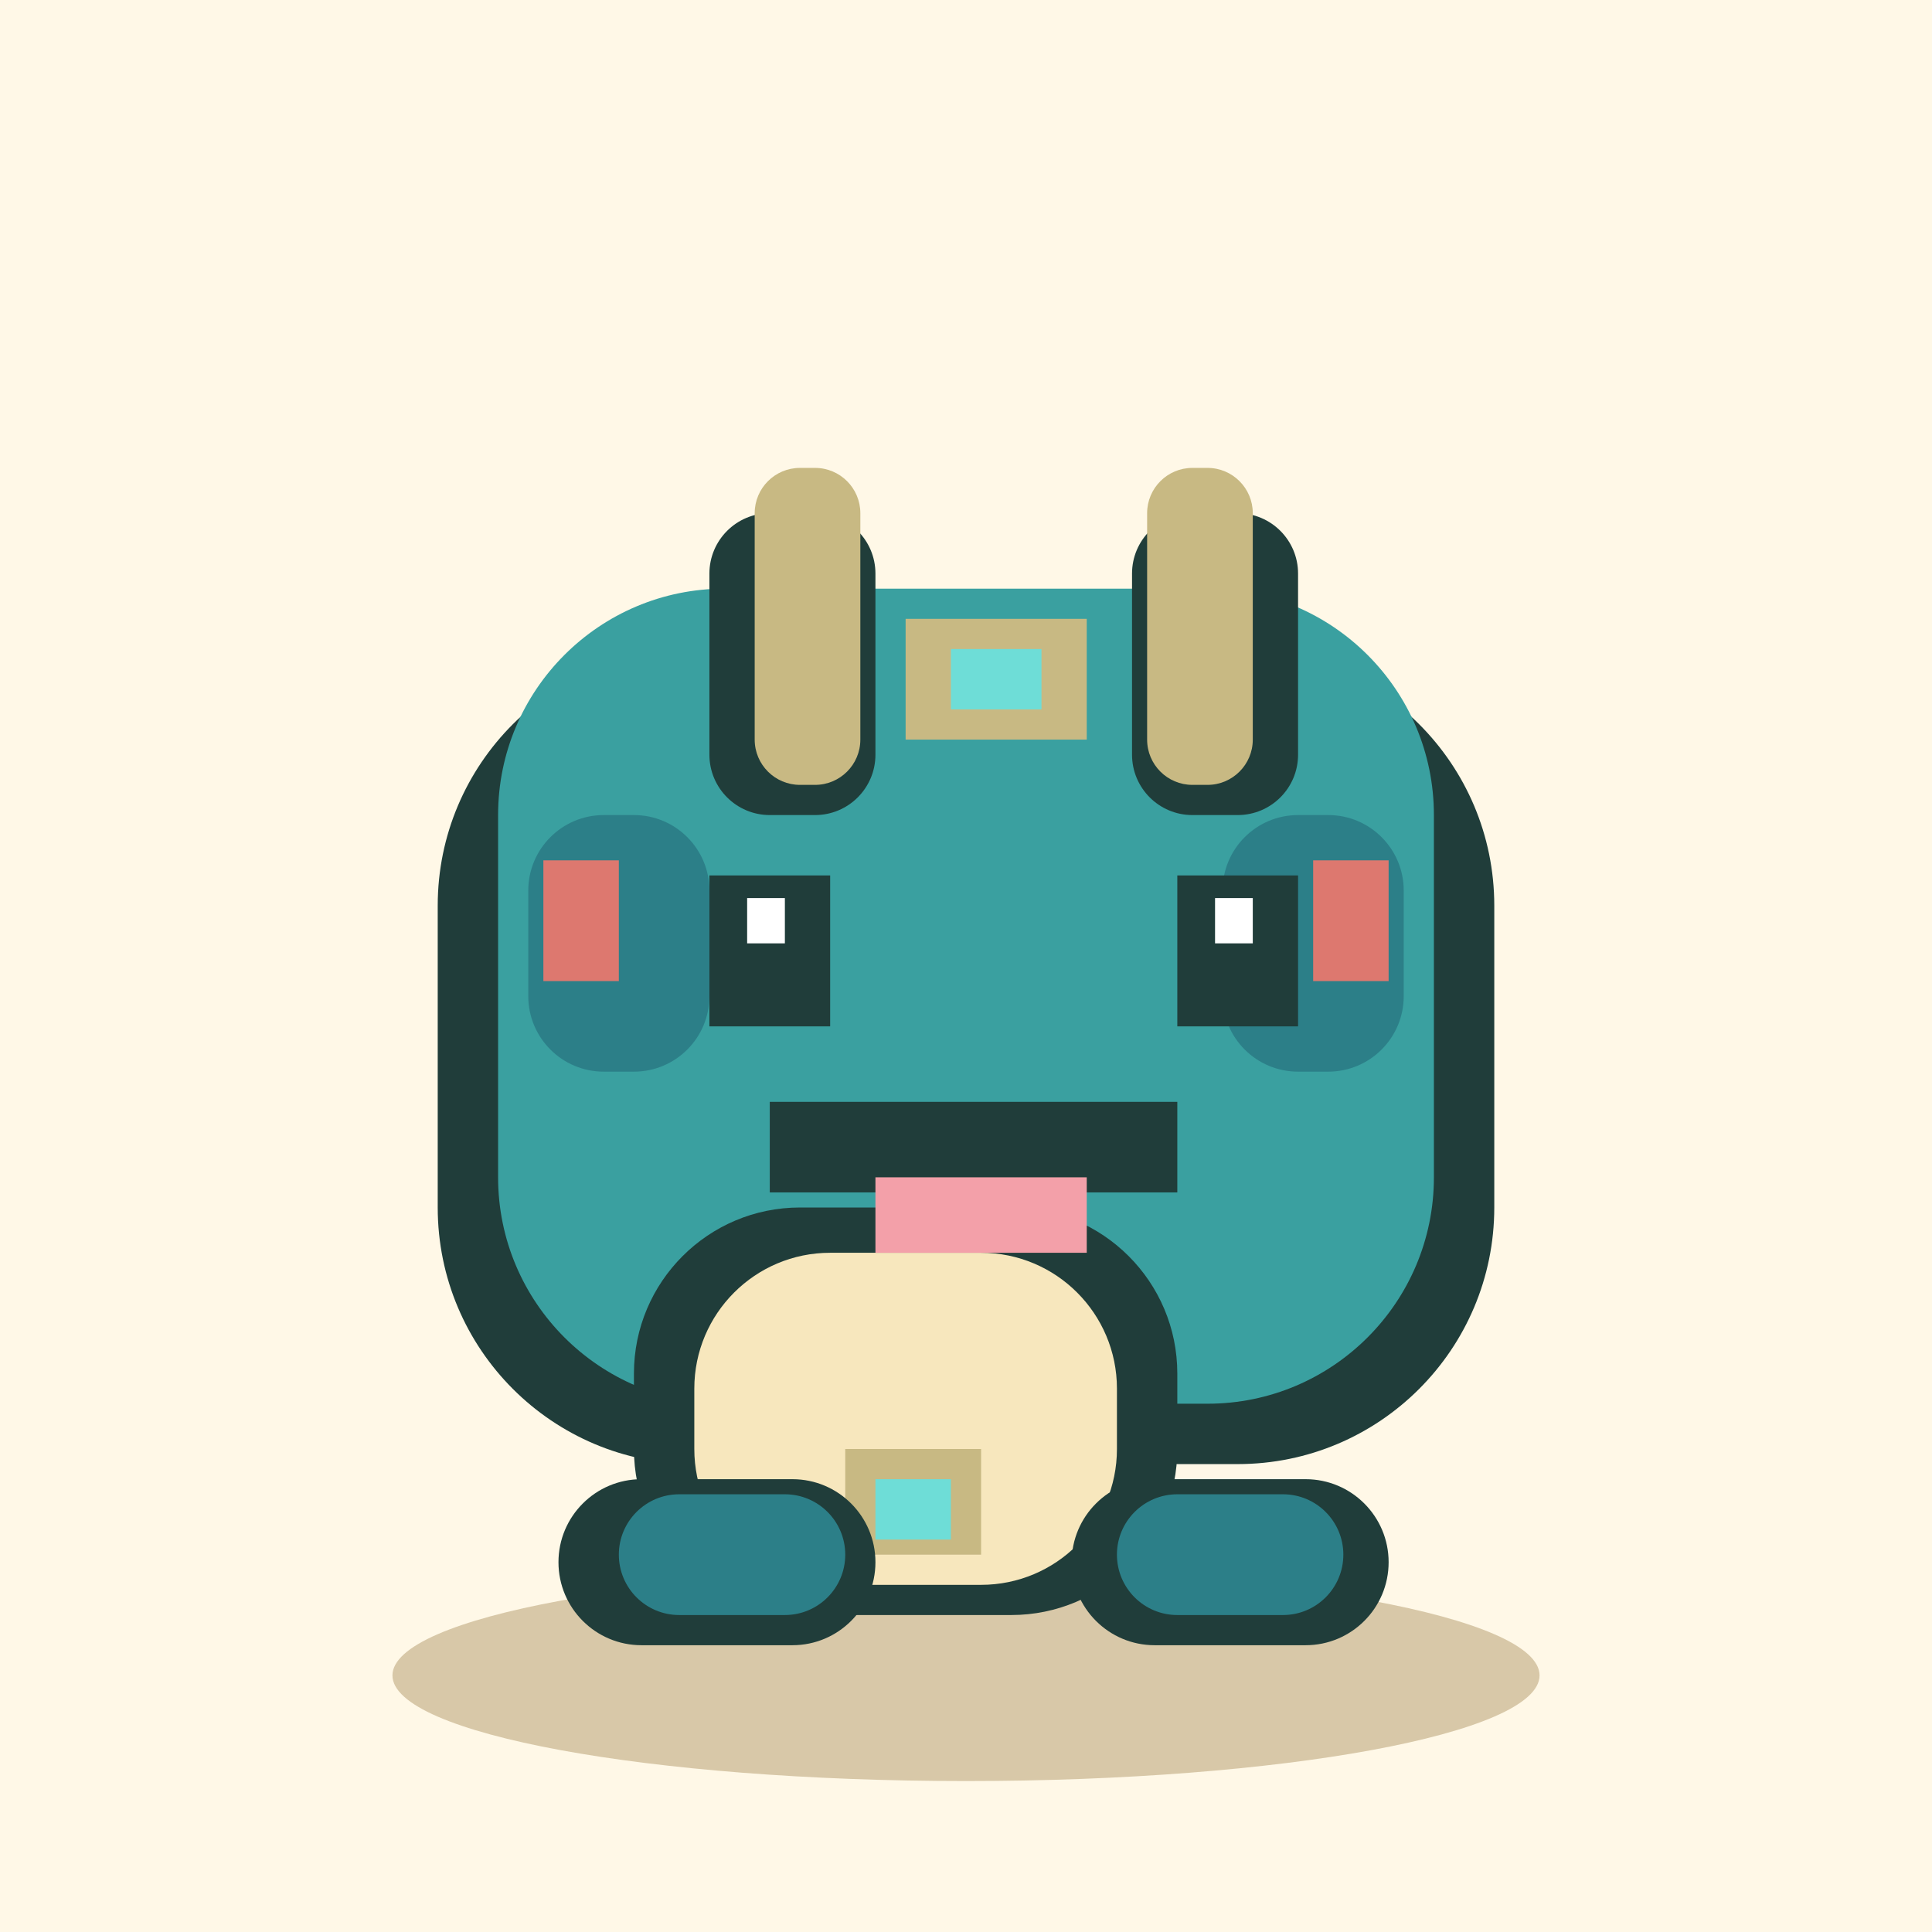
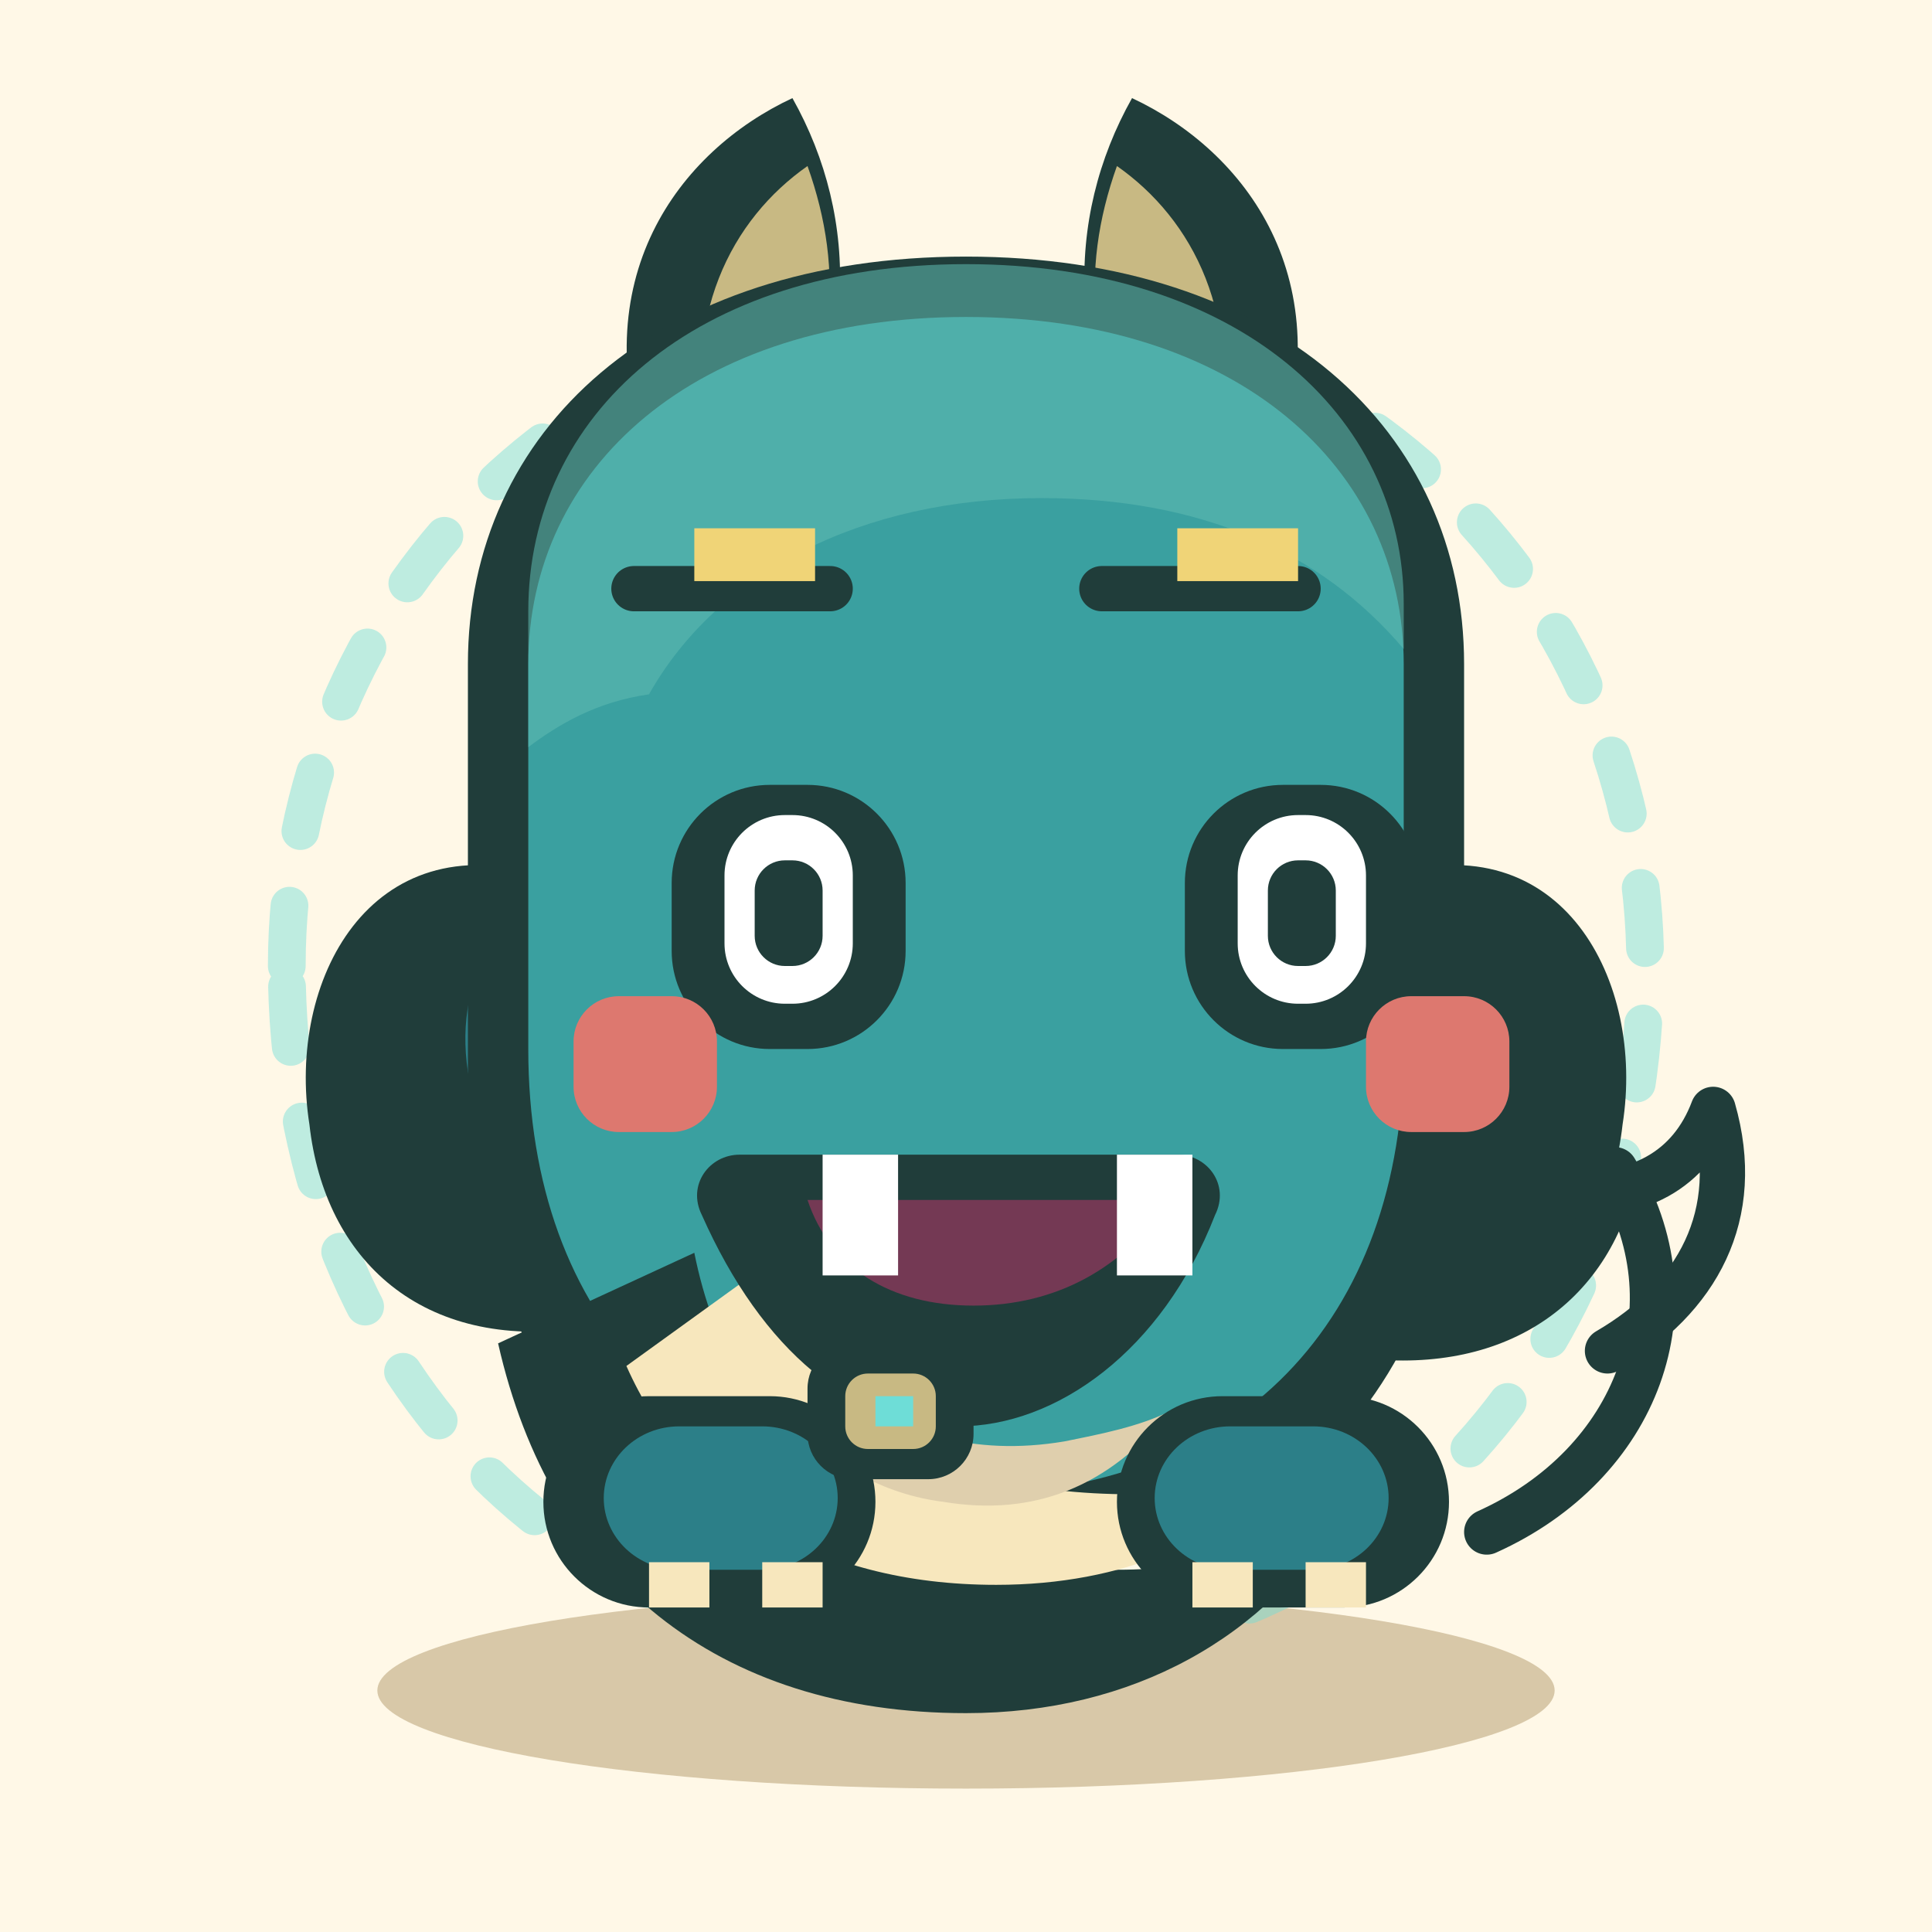
<svg xmlns="http://www.w3.org/2000/svg" width="256" height="256" viewBox="0 0 256 256" role="img" aria-labelledby="title desc">
+   <defs>
+     <style>
+       .ink { fill: #203d3a; }
+       .jade { fill: #3aa0a0; }
+       .jade-dark { fill: #2c7f88; }
+       .jade-light { fill: #60bbb2; }
+       .cream { fill: #f7e7bd; }
+       .cream-dark { fill: #dfcfad; }
+       .gold { fill: #c8b983; }
+       .gold-light { fill: #f0d477; }
+       .coral { fill: #dd786f; }
+       .cyan { fill: #6eddd7; }
+       .white { fill: #ffffff; }
+       .mouth { fill: #743954; }
+       .shadow { fill: #d8c8a8; }
+       .line { fill: none; stroke: #203d3a; stroke-width: 6; stroke-linecap: round; stroke-linejoin: round; }
+       .aura { fill: none; stroke: #6eddd7; stroke-width: 5; stroke-linecap: round; stroke-dasharray: 8 10; opacity: 0.45; }
+     </style>
+   </defs>
  <rect width="256" height="256" fill="#fff8e7" />
-   <ellipse cx="128" cy="222" rx="76" ry="14" fill="#d8c8a8" />
-   <rect x="58" y="86" width="140" height="108" rx="34" fill="#203d3a" />
-   <rect x="66" y="78" width="124" height="108" rx="30" fill="#3aa0a0" />
-   <rect x="84" y="160" width="72" height="54" rx="22" fill="#203d3a" />
-   <rect x="92" y="166" width="56" height="44" rx="18" fill="#f7e7bd" />
-   <rect x="70" y="108" width="24" height="34" rx="10" fill="#2c7f88" />
-   <rect x="162" y="108" width="24" height="34" rx="10" fill="#2c7f88" />
-   <rect x="72" y="114" width="10" height="16" fill="#dd786f" />
-   <rect x="174" y="114" width="10" height="16" fill="#dd786f" />
-   <rect x="94" y="116" width="16" height="20" fill="#203d3a" />
-   <rect x="156" y="116" width="16" height="20" fill="#203d3a" />
-   <rect x="99" y="119" width="5" height="6" fill="#ffffff" />
-   <rect x="161" y="119" width="5" height="6" fill="#ffffff" />
-   <rect x="102" y="146" width="54" height="12" fill="#203d3a" />
-   <rect x="116" y="156" width="28" height="10" fill="#f3a0a9" />
-   <rect x="94" y="68" width="22" height="40" rx="8" fill="#203d3a" />
-   <rect x="100" y="62" width="14" height="42" rx="6" fill="#c8b983" />
-   <rect x="150" y="68" width="22" height="40" rx="8" fill="#203d3a" />
-   <rect x="152" y="62" width="14" height="42" rx="6" fill="#c8b983" />
-   <rect x="120" y="82" width="24" height="16" fill="#c8b983" />
-   <rect x="126" y="86" width="12" height="8" fill="#6eddd7" />
-   <rect x="112" y="192" width="18" height="14" fill="#c8b983" />
-   <rect x="116" y="196" width="10" height="8" fill="#6eddd7" />
-   <rect x="74" y="196" width="42" height="22" rx="11" fill="#203d3a" />
-   <rect x="82" y="198" width="30" height="16" rx="8" fill="#2c7f88" />
-   <rect x="142" y="196" width="42" height="22" rx="11" fill="#203d3a" />
-   <rect x="148" y="198" width="30" height="16" rx="8" fill="#2c7f88" />
+   <ellipse cx="128" cy="224" rx="78" ry="13" class="shadow" />
+   <path d="M38 128c0-48 38-88 90-88s90 40 90 88c0 52-36 92-90 92s-90-40-90-92Z" class="aura" />
+   <path d="M72 116c-23-7-34 14-31 33 2 18 15 30 36 27Z" class="ink" />
+   <path d="M80 121c-13-4-20 8-18 21 2 12 9 20 22 18Z" class="jade-dark" />
+   <path d="M184 116c23-7 34 14 31 33-2 18-15 30-36 27Z" class="ink" />
+   <path d="M176 121c13-4 20 8 18 21-2 12-9 20-22 18Z" class="jade-dark" />
+   <path d="M86 62c-9-25 4-42 19-49 9 16 9 36-4 55Z" class="ink" />
+   <path d="M94 60c-4-18 3-31 13-38 5 14 4 28-6 42Z" class="gold" />
+   <path d="M169 62c9-25-4-42-19-49-9 16-9 36 4 55Z" class="ink" />
+   <path d="M161 60c4-18-3-31-13-38-5 14-4 28 6 42Z" class="gold" />
+   <rect x="112" y="49" width="32" height="24" rx="8" class="ink" />
+   <rect x="118" y="52" width="20" height="16" rx="5" class="gold" />
+   <rect x="124" y="56" width="8" height="8" class="cyan" />
+   <path d="M62 88c0-31 25-54 66-54s66 23 66 54v54c0 42-25 68-66 68s-66-26-66-68Z" class="ink" />
+   <path d="M70 88c0-26 22-46 58-46s58 20 58 46v51c0 36-22 59-58 59s-58-23-58-59Z" class="jade" />
+   <path d="M86 92c9-16 28-26 52-26 21 0 37 7 48 20v-6c0-25-22-45-58-45S70 55 70 81v18c4-3 9-6 16-7Z" class="jade-light" opacity="0.55" />
+   <path d="M92 166c5 25 24 42 56 42 12 0 22-3 30-8-10 17-28 27-50 27-33 0-55-18-62-49Z" class="ink" />
+   <path d="M101 168c5 18 21 30 49 30 7 0 14-1 20-3-8 9-21 15-38 15-24 0-41-11-49-29Z" class="cream" />
+   <path d="M110 183c9 7 19 10 31 8 5-1 10-2 14-4-8 10-18 14-30 12-8-1-15-5-20-11Z" class="cream-dark" />
+   <rect x="89" y="104" width="31" height="35" rx="13" class="ink" />
+   <rect x="96" y="108" width="17" height="25" rx="8" class="white" />
+   <rect x="100" y="114" width="9" height="14" rx="4" class="ink" />
+   <rect x="157" y="104" width="31" height="35" rx="13" class="ink" />
+   <rect x="164" y="108" width="17" height="25" rx="8" class="white" />
+   <rect x="168" y="114" width="9" height="14" rx="4" class="ink" />
+   <rect x="76" y="132" width="19" height="18" rx="6" class="coral" />
+   <rect x="181" y="132" width="19" height="18" rx="6" class="coral" />
+   <path d="M100 153h56c4 0 7 4 5 8-7 18-21 28-34 28-14 0-26-10-34-28-2-4 1-8 5-8Z" class="ink" />
+   <path d="M107 159h48c-6 9-15 14-26 14s-19-5-22-14Z" class="mouth" />
+   <rect x="109" y="153" width="10" height="16" class="white" />
+   <rect x="148" y="153" width="10" height="16" class="white" />
+   <rect x="72" y="185" width="44" height="28" rx="14" class="ink" />
+   <rect x="80" y="189" width="31" height="19" rx="10" class="jade-dark" />
+   <rect x="148" y="185" width="44" height="28" rx="14" class="ink" />
+   <rect x="153" y="189" width="31" height="19" rx="10" class="jade-dark" />
+   <rect x="86" y="207" width="8" height="6" class="cream" />
+   <rect x="101" y="207" width="8" height="6" class="cream" />
+   <rect x="158" y="207" width="8" height="6" class="cream" />
+   <rect x="173" y="207" width="8" height="6" class="cream" />
+   <path d="M181 177c18 2 30-7 33-22 11 18 3 39-17 48" class="line" />
+   <path d="M207 158c10 1 17-3 20-11 4 14-2 25-14 32" class="line" />
+   <rect x="107" y="178" width="22" height="18" rx="6" class="ink" />
+   <rect x="112" y="182" width="12" height="10" rx="3" class="gold" />
+   <rect x="116" y="185" width="5" height="4" class="cyan" />
+   <path d="M84 78h26" class="line" />
+   <path d="M146 78h26" class="line" />
+   <rect x="92" y="70" width="16" height="7" class="gold-light" />
+   <rect x="156" y="70" width="16" height="7" class="gold-light" />
</svg>
